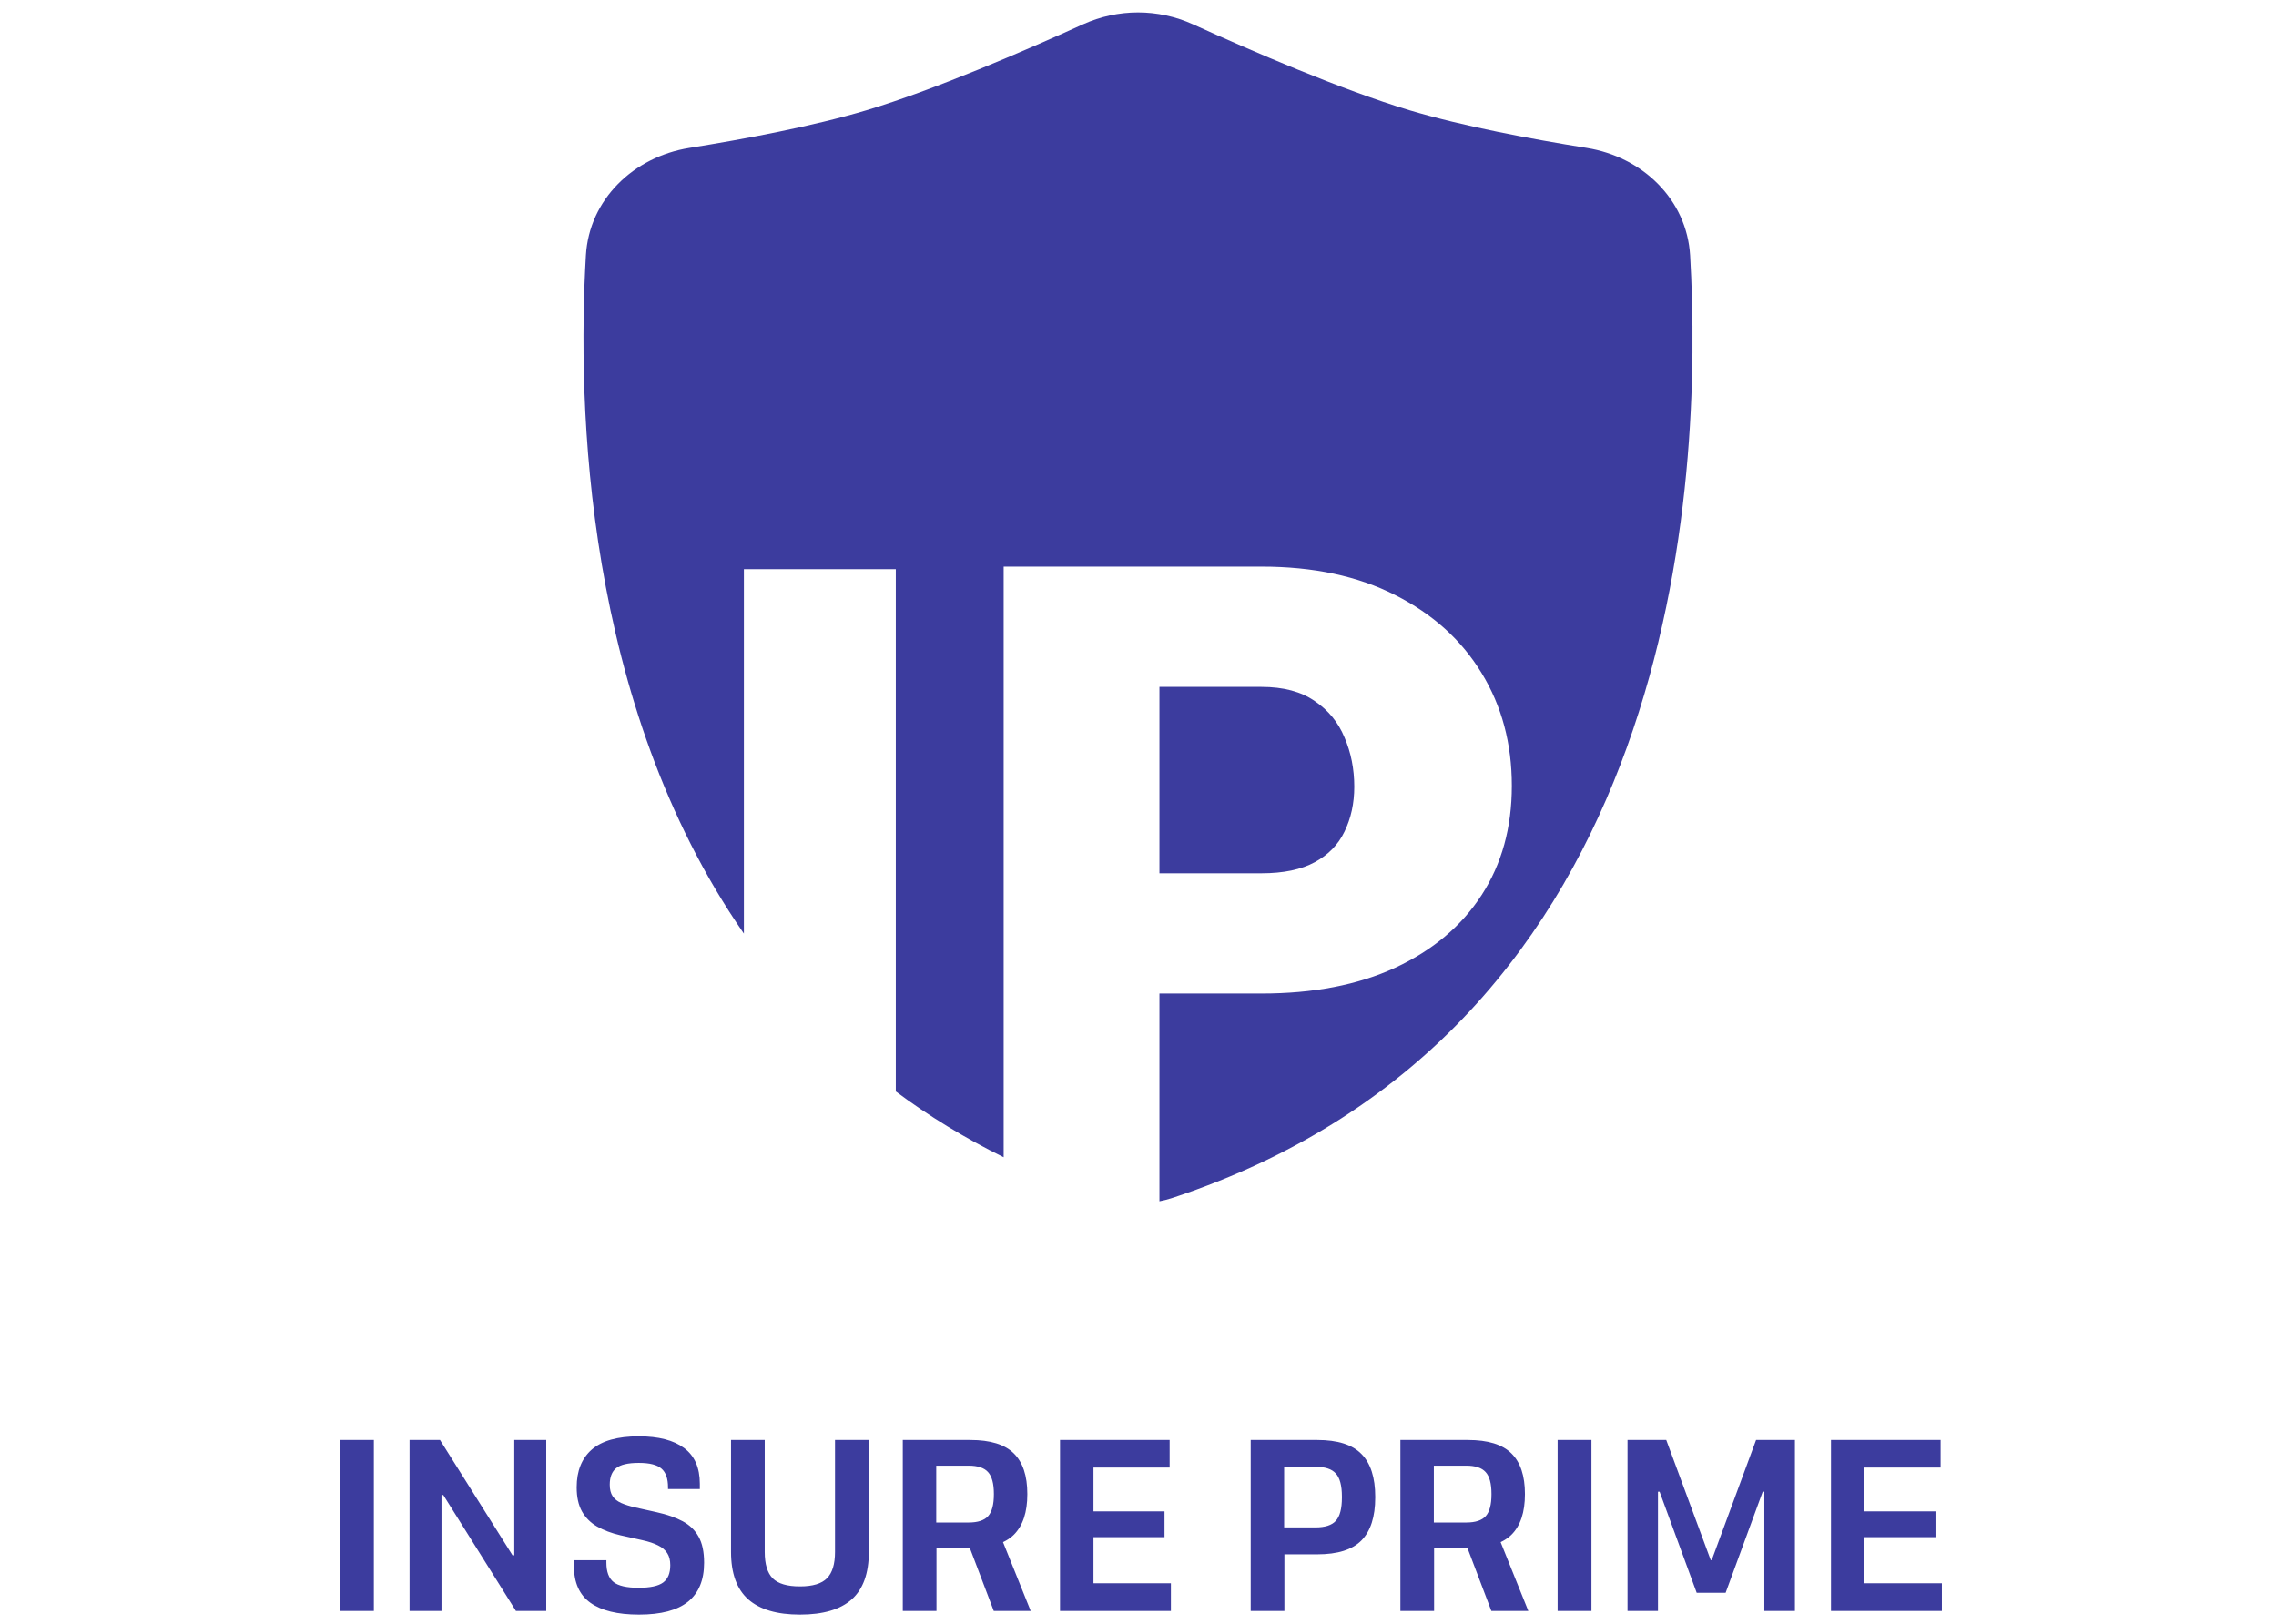
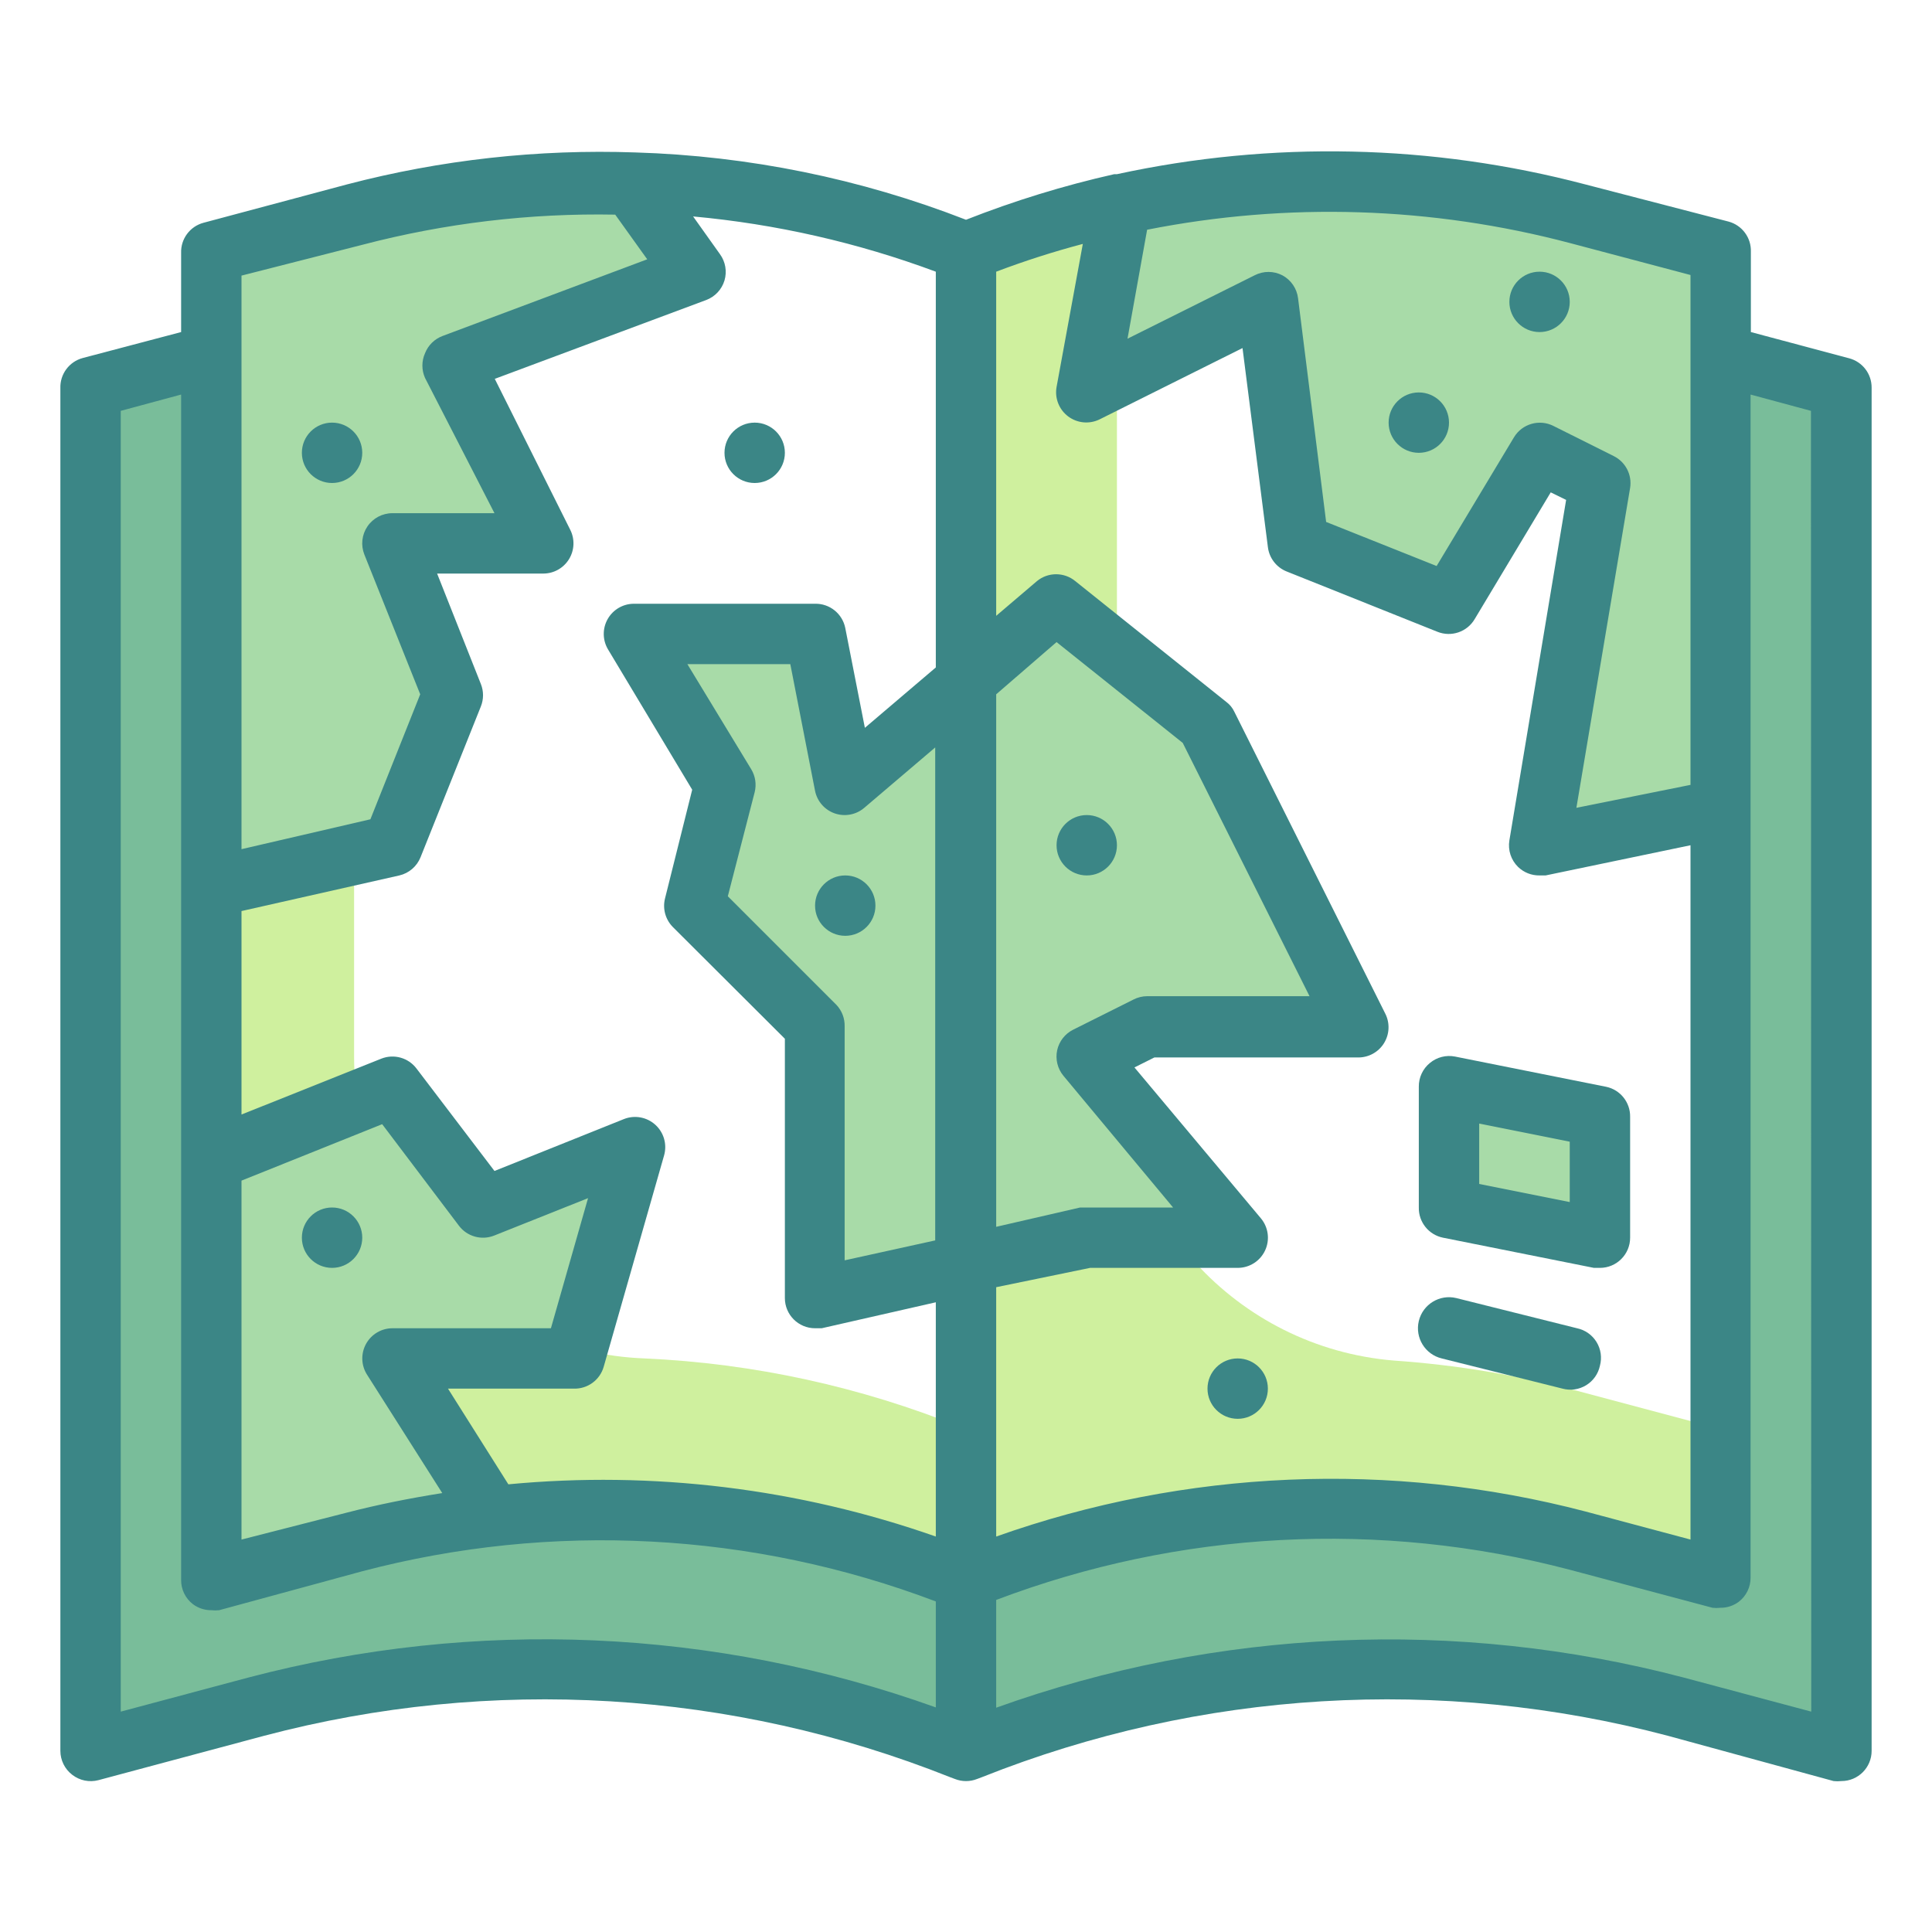
- <svg xmlns="http://www.w3.org/2000/svg" width="150" height="107" viewBox="0 0 114 107" fill="none">
-   <path fill-rule="evenodd" clip-rule="evenodd" d="M20.613 16.843C20.828 13.137 23.764 10.336 27.429 9.749C31.048 9.17 35.579 8.322 39.11 7.265C43.55 5.936 49.572 3.328 53.372 1.604C55.677 0.558 58.323 0.558 60.628 1.604C64.428 3.328 70.45 5.936 74.89 7.265C78.421 8.322 82.952 9.17 86.571 9.749C90.236 10.336 93.172 13.137 93.388 16.843C94.24 31.512 92.798 67.886 59.28 78.954C58.997 79.047 58.707 79.123 58.413 79.18V65.485H65.14C68.553 65.485 71.487 64.92 73.944 63.789C76.421 62.638 78.322 61.039 79.648 58.992C80.974 56.944 81.637 54.546 81.637 51.797C81.637 49.008 80.974 46.532 79.648 44.367C78.322 42.183 76.421 40.467 73.944 39.219C71.487 37.971 68.553 37.347 65.14 37.347H48.146V76.276C45.546 74.994 43.183 73.537 41.038 71.939V37.515H31.026V61.534C20.502 46.342 20.04 26.696 20.613 16.843ZM65.14 57.559H58.413V45.274H65.14C66.583 45.274 67.753 45.586 68.65 46.21C69.547 46.814 70.2 47.614 70.61 48.608C71.039 49.603 71.253 50.685 71.253 51.855C71.253 52.947 71.039 53.932 70.61 54.809C70.2 55.667 69.547 56.34 68.65 56.827C67.753 57.315 66.583 57.559 65.14 57.559Z" fill="#3C3C9E" />
-   <path d="M6.639 106.18H4.409V94.91H6.639V106.18ZM11.097 106.18H8.992V94.91H10.998L15.779 102.514H15.894V94.91H18V106.18H16.002L11.213 98.534H11.097V106.18ZM24.101 106.42C22.703 106.42 21.641 106.161 20.914 105.644C20.188 105.126 19.824 104.317 19.824 103.216V102.836H21.963V102.993C21.963 103.599 22.122 104.028 22.442 104.281C22.761 104.529 23.306 104.653 24.077 104.653H24.093C24.853 104.653 25.39 104.537 25.703 104.306C26.017 104.075 26.174 103.698 26.174 103.175V103.158C26.174 102.839 26.108 102.578 25.976 102.374C25.844 102.165 25.643 101.994 25.373 101.862C25.103 101.724 24.756 101.609 24.333 101.515L22.888 101.193C22.299 101.056 21.787 100.863 21.352 100.615C20.922 100.367 20.589 100.034 20.353 99.616C20.122 99.198 20.006 98.672 20.006 98.039V98.022C20.006 96.955 20.336 96.129 20.997 95.545C21.663 94.962 22.695 94.67 24.093 94.67H24.11C25.403 94.67 26.394 94.926 27.082 95.438C27.776 95.95 28.123 96.737 28.123 97.799V98.146H26.025V98.031C26.025 97.458 25.882 97.048 25.596 96.8C25.31 96.547 24.814 96.421 24.11 96.421H24.093C23.389 96.421 22.893 96.536 22.607 96.767C22.326 96.999 22.186 97.359 22.186 97.849V97.866C22.186 98.174 22.249 98.424 22.376 98.617C22.502 98.804 22.689 98.953 22.937 99.063C23.185 99.173 23.488 99.269 23.845 99.352L25.29 99.674C25.962 99.823 26.529 100.021 26.991 100.268C27.454 100.516 27.803 100.855 28.04 101.284C28.282 101.713 28.403 102.283 28.403 102.993V103.01C28.403 104.144 28.051 104.997 27.346 105.569C26.642 106.136 25.566 106.42 24.118 106.42H24.101ZM34.711 106.42C33.209 106.42 32.077 106.087 31.318 105.421C30.558 104.749 30.178 103.703 30.178 102.283V94.91H32.399V102.291C32.399 103.095 32.575 103.676 32.928 104.034C33.285 104.386 33.88 104.562 34.711 104.562H34.728C35.559 104.562 36.151 104.383 36.503 104.025C36.855 103.668 37.032 103.09 37.032 102.291V94.91H39.261V102.283C39.261 103.703 38.884 104.749 38.13 105.421C37.381 106.087 36.247 106.42 34.728 106.42H34.711ZM41.498 106.18V94.91H45.949C47.264 94.91 48.219 95.204 48.814 95.793C49.408 96.377 49.706 97.268 49.706 98.468V98.485C49.706 99.679 49.408 100.571 48.814 101.16C48.219 101.744 47.264 102.035 45.949 102.035H43.719V106.18H41.498ZM47.493 106.18L45.684 101.416L47.939 101.234L49.928 106.18H47.493ZM43.703 100.351H45.841C46.441 100.351 46.868 100.211 47.121 99.93C47.374 99.649 47.501 99.17 47.501 98.493V98.46C47.501 97.783 47.372 97.304 47.113 97.023C46.86 96.743 46.433 96.602 45.833 96.602H43.703V100.351ZM51.86 106.18V94.91H59.085V96.726H54.065V99.616H58.747V101.317H54.065V104.356H59.168V106.18H51.86ZM64.427 106.18V94.91H68.819C70.157 94.91 71.126 95.218 71.726 95.834C72.331 96.445 72.634 97.384 72.634 98.65V98.708C72.634 99.974 72.331 100.915 71.726 101.532C71.126 102.143 70.157 102.448 68.819 102.448H66.648V106.18H64.427ZM66.631 100.673H68.704C69.326 100.673 69.769 100.53 70.033 100.244C70.303 99.952 70.438 99.44 70.438 98.708V98.642C70.438 97.915 70.303 97.406 70.033 97.114C69.769 96.822 69.326 96.677 68.704 96.677H66.631V100.673ZM74.293 106.18V94.91H78.744C80.059 94.91 81.014 95.204 81.609 95.793C82.204 96.377 82.501 97.268 82.501 98.468V98.485C82.501 99.679 82.204 100.571 81.609 101.16C81.014 101.744 80.059 102.035 78.744 102.035H76.514V106.18H74.293ZM80.288 106.18L78.48 101.416L80.734 101.234L82.724 106.18H80.288ZM76.498 100.351H78.636C79.237 100.351 79.663 100.211 79.916 99.93C80.169 99.649 80.296 99.17 80.296 98.493V98.46C80.296 97.783 80.167 97.304 79.908 97.023C79.655 96.743 79.228 96.602 78.628 96.602H76.498V100.351ZM86.885 106.18H84.655V94.91H86.885V106.18ZM89.262 106.18V94.91H91.814L94.745 102.828H94.811L97.734 94.91H100.294V106.18H98.279V98.32H98.172L95.728 104.983H93.82L91.376 98.32H91.269V106.18H89.262ZM102.671 106.18V94.91H109.896V96.726H104.876V99.616H109.558V101.317H104.876V104.356H109.979V106.18H102.671Z" fill="#3C3C9E" />
+ <svg xmlns="http://www.w3.org/2000/svg" width="800px" height="800px" viewBox="0 0 64 64" id="TwoTone">
+   <g data-name="Stroke copy 3" id="Stroke_copy_3">
+     <path d="M11.73,51.08,7,52.34V11.77L3,12.84V58l5.49-1.46a37.07,37.07,0,0,1,23.35,1.4L32,58V52.34l-.14-.05A32,32,0,0,0,11.73,51.08Z" style="fill:#79bd9a" />
+     <path d="M57,11.77V52.34l-4.73-1.26a32,32,0,0,0-20.13,1.21l-.14.05V58l.16-.06a37.07,37.07,0,0,1,23.35-1.4L61,58V12.84Z" style="fill:#79bd9a" />
+     <path d="M21.36,45a10,10,0,0,1-9.63-10v-28L7,8.34v44l4.73-1.26a32,32,0,0,1,20.13,1.21l.14.05v-5l-.14-.05A31.82,31.82,0,0,0,21.36,45Z" style="fill:#cff09e" />
+     <path d="M46.17,45.07A10,10,0,0,1,37,35V6.78a31,31,0,0,0-4.86,1.51L32,8.34v44l.14-.05a32,32,0,0,1,20.13-1.21L57,52.34v-5l-4.73-1.26A32.64,32.64,0,0,0,46.17,45.07Z" style="fill:#cff09e" />
+     <path d="M15,23l-2-5h5l-3-6,8-3L20.88,6a31.93,31.93,0,0,0-9.15,1L7,8.34v21L13,28Z" style="fill:#a8dba8" />
+     <polygon points="27 21 21 21 24 26 23 30 27 34 27 43 32 41.89 32 22.57 28 26 27 21" style="fill:#a8dba8" />
+     <polygon points="36 41 41 41 36 35 38 34 45 34 40 24 35 20 32 22.57 32 41.89 36 41" style="fill:#a8dba8" />
+     <path d="M19,45l2-7-5,2-3-4L7,38.4V52.34l4.73-1.26a33.09,33.09,0,0,1,4.59-.86L13,45Z" style="fill:#a8dba8" />
+     <path d="M42,10l1,8,5,2,3-5,2,1L51,28l6-1.2V8.34L52.27,7.08a32.14,32.14,0,0,0-15.13-.33L36,13Z" style="fill:#a8dba8" />
+     <polygon points="53 41 48 40 48 36 53 37 53 41" style="fill:#a8dba8" />
+   </g>
+   <g data-name="Stroke Close copy 3" id="Stroke_Close_copy_3">
+     <path d="M61.26,11.87,58,11V8.34a1,1,0,0,0-.74-1L52.52,6.11A33.24,33.24,0,0,0,37,5.77l-.09,0A33.48,33.48,0,0,0,32,7.28,32.89,32.89,0,0,0,21.05,5.05h0a33.11,33.11,0,0,0-9.56,1.06L6.74,7.38a1,1,0,0,0-.74,1V11l-3.26.86a1,1,0,0,0-.74,1V58a1,1,0,0,0,.39.79,1,1,0,0,0,.87.18L8.75,57.5a36.31,36.31,0,0,1,22.72,1.37l.16.06a1,1,0,0,0,.74,0l.16-.06A36.31,36.31,0,0,1,55.25,57.5L60.74,59A1.15,1.15,0,0,0,61,59a1,1,0,0,0,1-1V12.84A1,1,0,0,0,61.26,11.87ZM27.71,33.29l-3.6-3.6L25,26.24a1,1,0,0,0-.11-.75L22.77,22h3.41L27,26.2a1,1,0,0,0,1.63.56l2.35-2V41.09l-3,.66V34A1,1,0,0,0,27.71,33.29Zm7.52,2.35L38.86,40H36l-.22,0L33,40.64V23l2-1.73,4.18,3.34L43.38,33H38a1,1,0,0,0-.45.11l-2,1a1,1,0,0,0-.53.68A1,1,0,0,0,35.23,35.64Zm-2.23,7L36.11,42H41a1,1,0,0,0,.77-1.64l-4.19-5,.66-.33H45a1,1,0,0,0,.89-1.45l-5-10a.86.86,0,0,0-.27-.33l-5-4a1,1,0,0,0-1.27,0L33,20.4V9a29,29,0,0,1,2.87-.92L35,12.82a1,1,0,0,0,1.43,1.07l4.73-2.36L42,18.12a1,1,0,0,0,.62.81l5,2a1,1,0,0,0,1.23-.42l2.52-4.2.51.25L50,27.84a1,1,0,0,0,.29.88A1,1,0,0,0,51,29l.2,0L56,28V51l-3.48-.93A33.21,33.21,0,0,0,33,50.9ZM52,8.05l4,1.06V26l-3.78.76L54,16.16a1,1,0,0,0-.54-1.05l-2-1a1,1,0,0,0-1.31.38l-2.56,4.26-3.66-1.46L43,9.88a1,1,0,0,0-.52-.76,1,1,0,0,0-.92,0l-4.21,2.1L38,7.61A31.14,31.14,0,0,1,52,8.05ZM31,22.11l-2.35,2L28,20.8a1,1,0,0,0-1-.8H21a1,1,0,0,0-.86,1.51l2.79,4.65-.9,3.6a1,1,0,0,0,.26.95L26,34.41V43a1,1,0,0,0,1,1l.22,0L31,43.14V50.9a33.25,33.25,0,0,0-14.16-1.73l-2-3.17H19a1,1,0,0,0,1-.73l2-7a1,1,0,0,0-1.33-1.2l-4.29,1.72L13.8,35.4a1,1,0,0,0-1.17-.33L8,36.92V30.18L13.23,29a1,1,0,0,0,.7-.6l2-5a1,1,0,0,0,0-.74L14.48,19H18a1,1,0,0,0,.89-1.45l-2.5-5,7-2.61A1,1,0,0,0,24,9.29a1,1,0,0,0-.15-.87l-.89-1.25A31.21,31.21,0,0,1,31,9Zm-23,17,4.66-1.87L15.2,40.6a1,1,0,0,0,1.17.33l3.11-1.24L18.25,44H13a1,1,0,0,0-.84,1.54l2.49,3.92c-1.07.17-2.13.38-3.17.65L8,51Zm4-31a30.78,30.78,0,0,1,8.38-1l1.06,1.48-6.78,2.54a1,1,0,0,0-.58.57,1,1,0,0,0,0,.82L16.38,17H13a1,1,0,0,0-.93,1.37L13.92,23l-1.65,4.14L8,28.13v-19ZM8.23,55.57,4,56.7V13.61l2-.54V52.34a1,1,0,0,0,.39.8,1,1,0,0,0,.61.2,1.15,1.15,0,0,0,.26,0L12,52.05a31.21,31.21,0,0,1,19,1v3.51A38.47,38.47,0,0,0,8.23,55.57ZM60,56.7l-4.23-1.13a38.47,38.47,0,0,0-22.77,1V53a31.2,31.2,0,0,1,19-1l4.73,1.26a1.15,1.15,0,0,0,.26,0,1,1,0,0,0,.61-.2,1,1,0,0,0,.39-.8V13.07l2,.54Z" style="fill:#3b8686" />
+     <path d="M52.24,44l-4-1A1,1,0,1,0,47.76,45l4,1A1,1,0,0,0,53,45.24,1,1,0,0,0,52.24,44Z" style="fill:#3b8686" />
+     <path d="M47.8,41l5,1,.2,0a1,1,0,0,0,1-1V37a1,1,0,0,0-.8-1l-5-1a1,1,0,0,0-.83.21A1,1,0,0,0,47,36v4A1,1,0,0,0,47.8,41ZM49,37.22l3,.6v2l-3-.6Z" style="fill:#3b8686" />
+     <circle cx="47" cy="14" r="1" style="fill:#3b8686" />
+     <circle cx="36" cy="28" r="1" style="fill:#3b8686" />
+     <circle cx="25" cy="15" r="1" style="fill:#3b8686" />
+     <circle cx="11" cy="41" r="1" style="fill:#3b8686" />
+     <circle cx="41" cy="46" r="1" style="fill:#3b8686" />
+     <circle cx="11" cy="15" r="1" style="fill:#3b8686" />
+     <circle cx="28" cy="30" r="1" style="fill:#3b8686" />
+     <circle cx="51" cy="10" r="1" style="fill:#3b8686" />
+   </g>
</svg>
